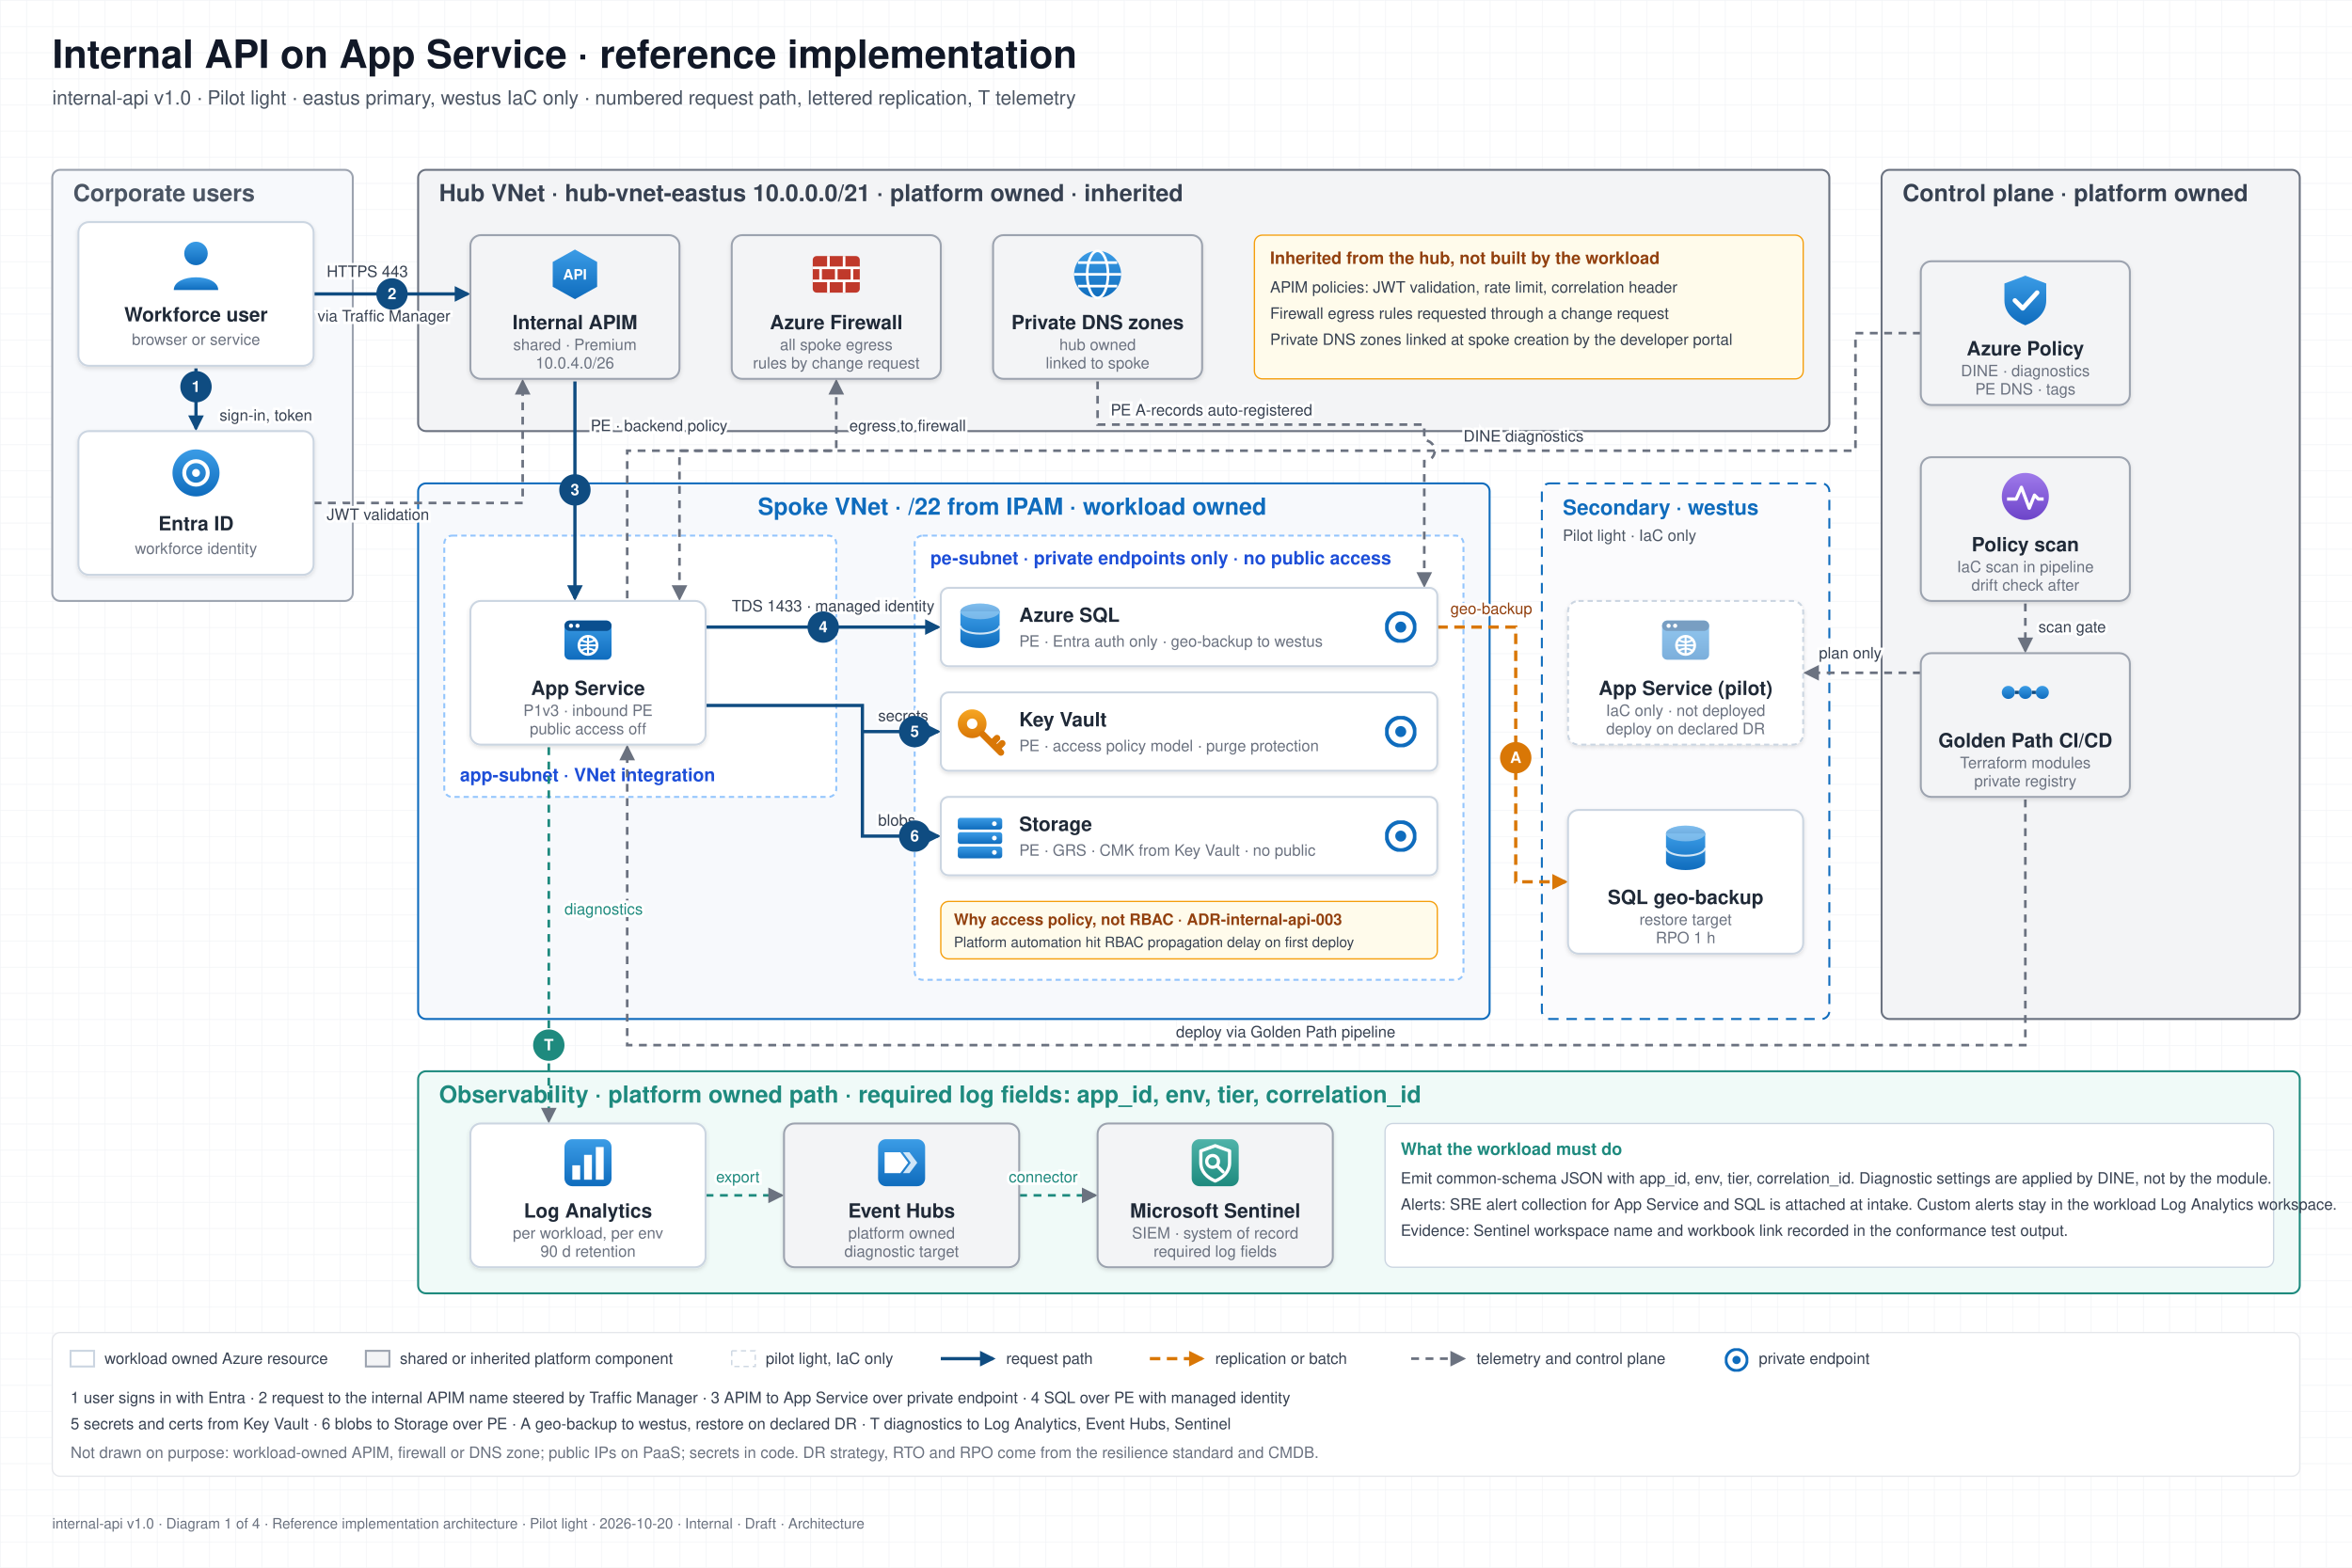
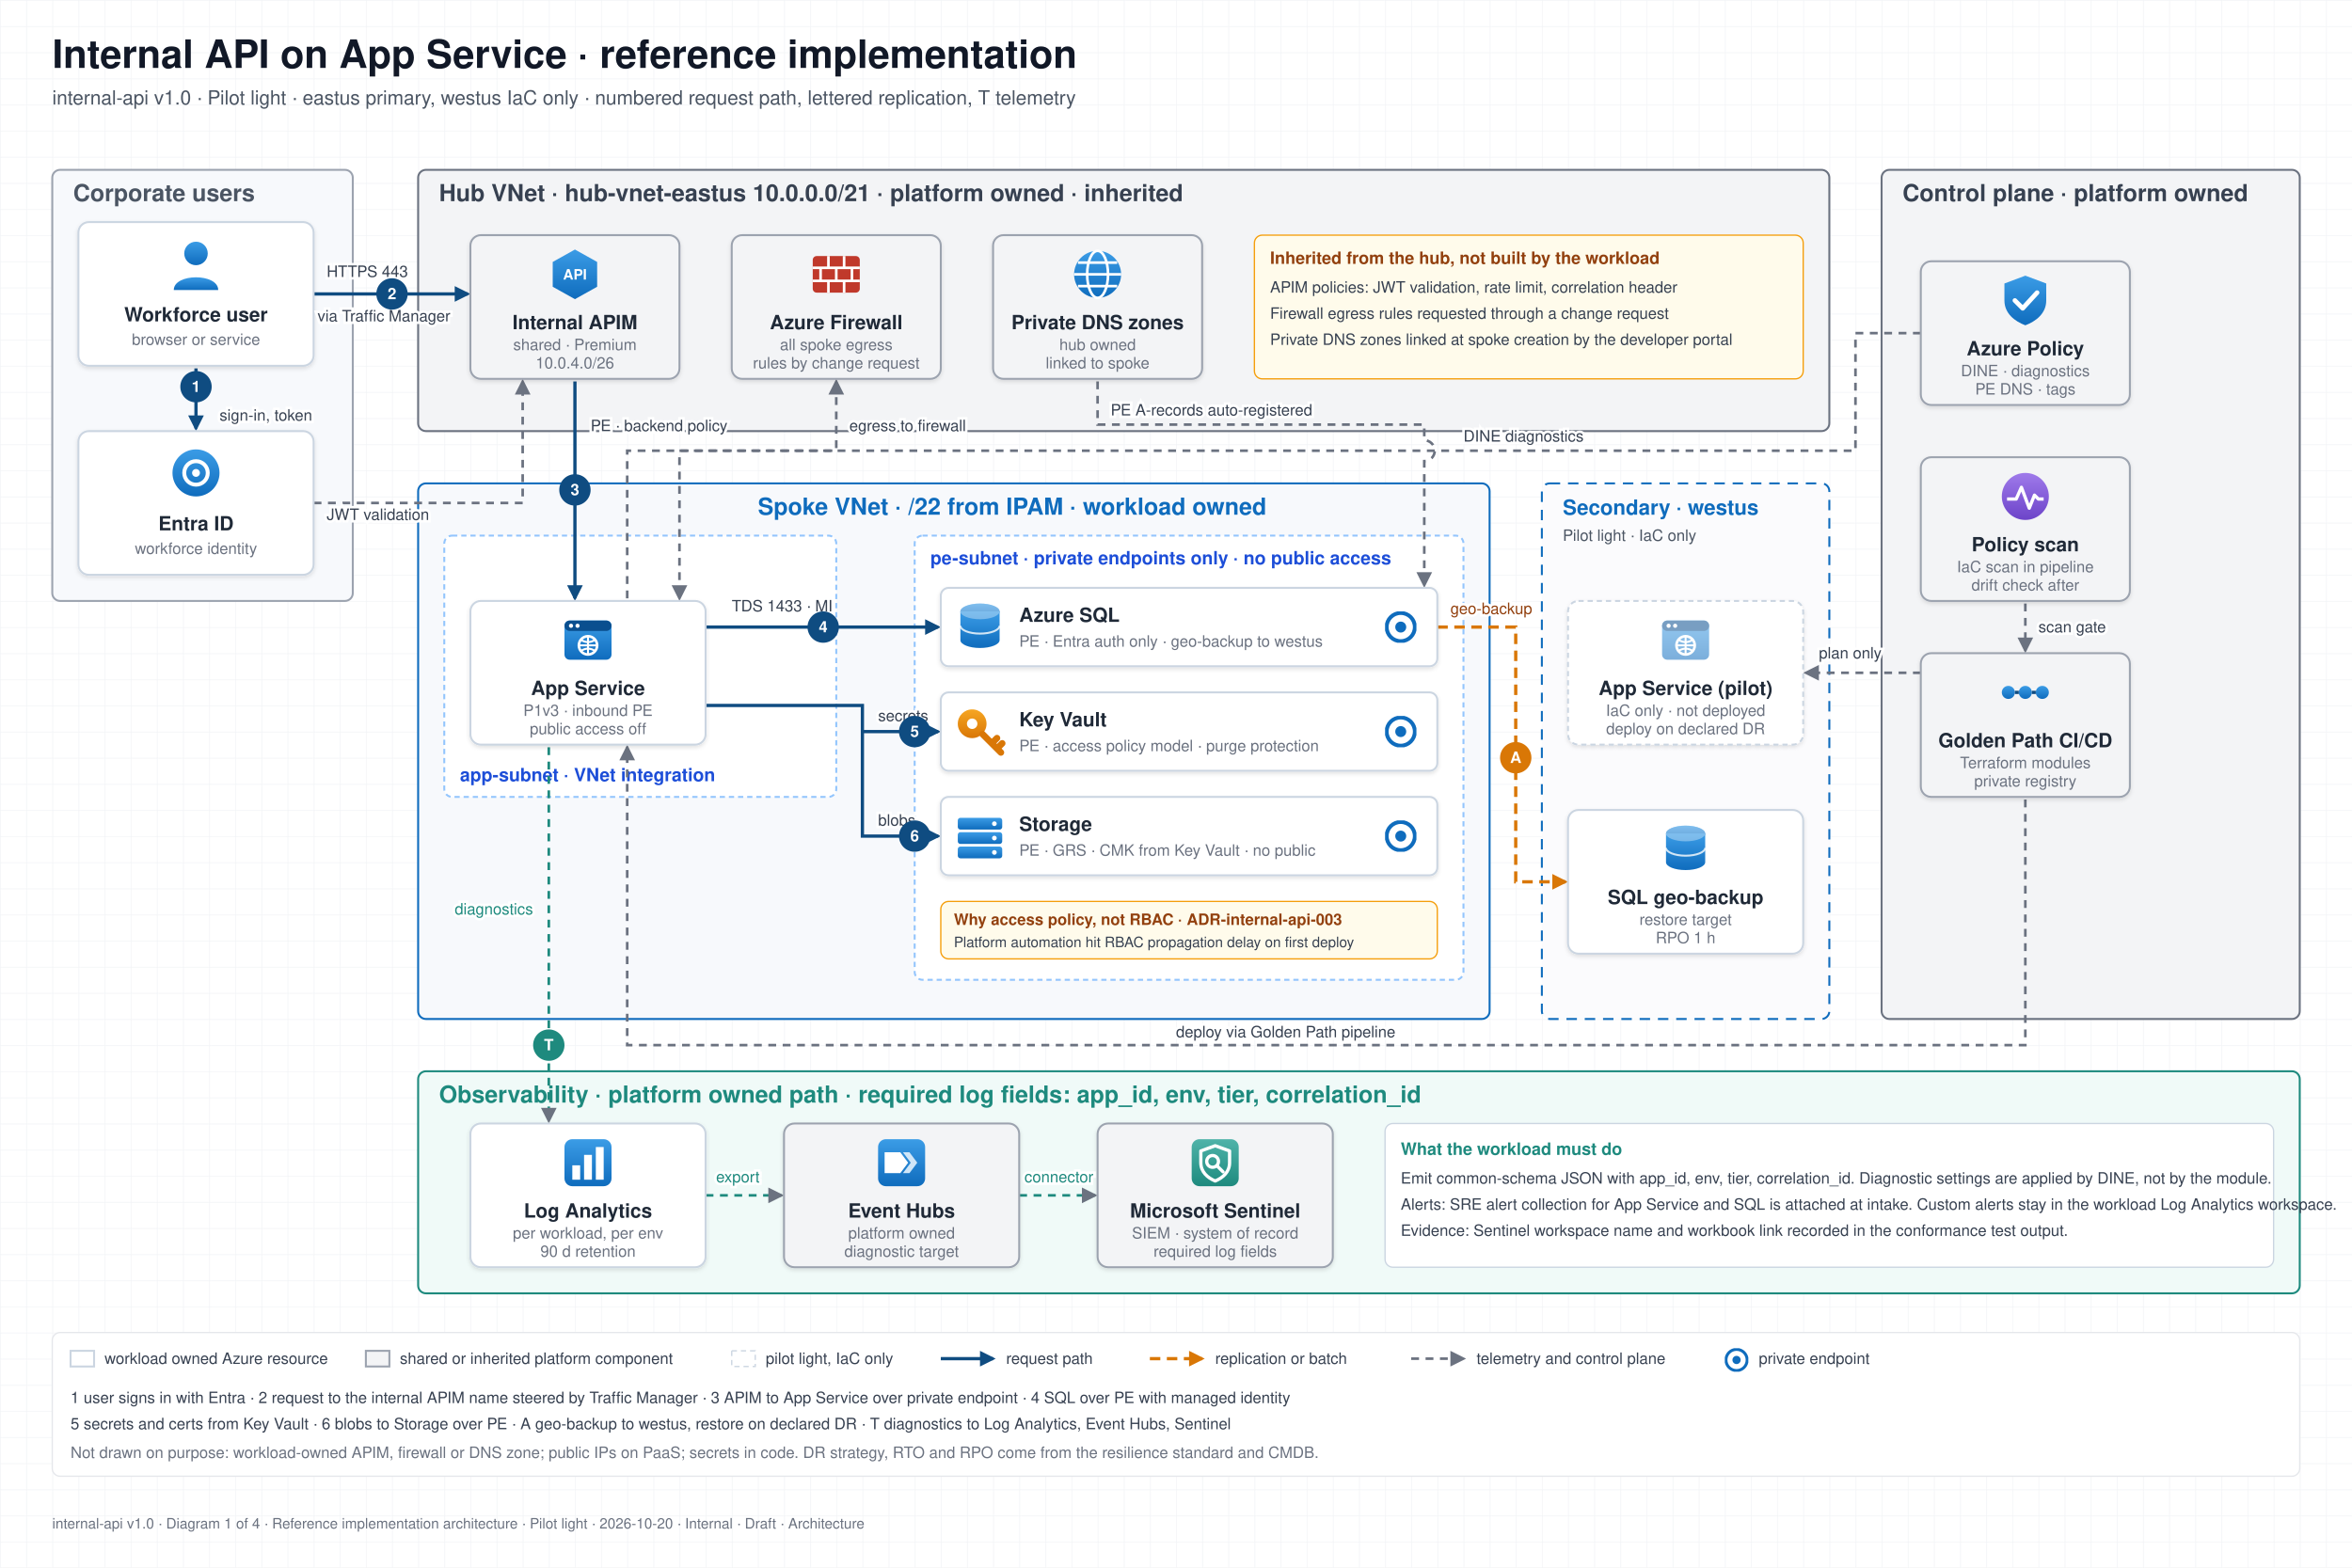
<svg xmlns="http://www.w3.org/2000/svg" width="1800" height="1200" viewBox="0 0 1800 1200" font-family="Segoe UI, Helvetica, Arial, sans-serif" data-plan="plan.json">
  <defs>
    <marker id="ab" markerWidth="12" markerHeight="12" refX="10" refY="6" orient="auto" markerUnits="userSpaceOnUse">
      <path d="M0,0 L12,6 L0,12 z" fill="#0F4C81" />
    </marker>
    <marker id="ao" markerWidth="12" markerHeight="12" refX="10" refY="6" orient="auto" markerUnits="userSpaceOnUse">
      <path d="M0,0 L12,6 L0,12 z" fill="#D97706" />
    </marker>
    <marker id="ag" markerWidth="12" markerHeight="12" refX="10" refY="6" orient="auto" markerUnits="userSpaceOnUse">
      <path d="M0,0 L12,6 L0,12 z" fill="#6B7280" />
    </marker>
    <marker id="agb" markerWidth="12" markerHeight="12" refX="2" refY="6" orient="auto" markerUnits="userSpaceOnUse">
      <path d="M12,0 L0,6 L12,12 z" fill="#6B7280" />
    </marker>
    <filter id="sh" x="-5%" y="-5%" width="110%" height="120%">
      <feDropShadow dx="0" dy="1.5" stdDeviation="1.5" flood-color="#000" flood-opacity="0.12" />
    </filter>
    <linearGradient id="az" x1="0" y1="0" x2="0" y2="1">
      <stop offset="0" stop-color="#3B9CE6" />
      <stop offset="1" stop-color="#0F6CBD" />
    </linearGradient>
    <linearGradient id="az2" x1="0" y1="0" x2="0" y2="1">
      <stop offset="0" stop-color="#4FB3A9" />
      <stop offset="1" stop-color="#1E8A7E" />
    </linearGradient>
    <linearGradient id="or" x1="0" y1="0" x2="0" y2="1">
      <stop offset="0" stop-color="#F6A623" />
      <stop offset="1" stop-color="#D97706" />
    </linearGradient>
    <linearGradient id="gy" x1="0" y1="0" x2="0" y2="1">
      <stop offset="0" stop-color="#9CA3AF" />
      <stop offset="1" stop-color="#6B7280" />
    </linearGradient>
    <linearGradient id="pu" x1="0" y1="0" x2="0" y2="1">
      <stop offset="0" stop-color="#9F7AEA" />
      <stop offset="1" stop-color="#6D44C9" />
    </linearGradient>
    <symbol id="i-user" viewBox="0 0 44 44">
      <circle cx="22" cy="14" r="9" fill="url(#az)" />
      <path d="M5 42 C5 29 39 29 39 42 Z" fill="url(#az)" />
    </symbol>
    <symbol id="i-edge" viewBox="0 0 44 44">
      <path d="M12 34 a8 8 0 0 1 -1 -16 a10 10 0 0 1 19 -4 a8 8 0 0 1 6 14 a6 6 0 0 1 -2 6 Z" fill="url(#or)" />
      <path d="M14 30 h16" stroke="#FFF" stroke-width="3" stroke-linecap="round" />
    </symbol>
    <symbol id="i-apim" viewBox="0 0 44 44">
      <path d="M22 3 L39 12.5 V31.5 L22 41 L5 31.5 V12.5 Z" fill="url(#az)" />
      <text x="22" y="26" font-size="11" font-weight="700" fill="#FFF" text-anchor="middle" font-family="Helvetica">API</text>
    </symbol>
    <symbol id="i-app" viewBox="0 0 44 44">
      <rect x="4" y="7" width="36" height="30" rx="4" fill="url(#az)" />
      <rect x="4" y="7" width="36" height="8" rx="4" fill="#0A4F8F" />
      <circle cx="9" cy="11" r="1.6" fill="#FFF" />
      <circle cx="14" cy="11" r="1.6" fill="#FFF" />
      <circle cx="22" cy="26" r="7" fill="none" stroke="#FFF" stroke-width="2" />
      <path d="M15 26 h14 M22 19 v14 M17 22 q5 3 10 0 M17 30 q5 -3 10 0" stroke="#FFF" stroke-width="1.5" fill="none" />
    </symbol>
    <symbol id="i-func" viewBox="0 0 44 44">
      <rect x="4" y="4" width="36" height="36" rx="6" fill="url(#or)" />
      <path d="M25 7 L13 25 h9 l-3 12 L32 19 h-9 Z" fill="#FFF" />
    </symbol>
    <symbol id="i-cosmos" viewBox="0 0 44 44">
      <circle cx="22" cy="22" r="13" fill="url(#az)" />
      <ellipse cx="22" cy="22" rx="20" ry="7" fill="none" stroke="#0A4F8F" stroke-width="2.5" transform="rotate(-25 22 22)" />
      <circle cx="34" cy="12" r="3" fill="#F6A623" />
    </symbol>
    <symbol id="i-search" viewBox="0 0 44 44">
      <circle cx="18" cy="18" r="12" fill="url(#az)" />
      <circle cx="18" cy="18" r="6" fill="none" stroke="#FFF" stroke-width="2.5" />
      <path d="M27 27 L39 39" stroke="#0A4F8F" stroke-width="6" stroke-linecap="round" />
    </symbol>
    <symbol id="i-openai" viewBox="0 0 44 44">
      <rect x="4" y="4" width="36" height="36" rx="8" fill="url(#az2)" />
      <path d="M22 9 L25 19 L35 22 L25 25 L22 35 L19 25 L9 22 L19 19 Z" fill="#FFF" />
      <circle cx="32" cy="12" r="2.5" fill="#FFF" />
    </symbol>
    <symbol id="i-doc" viewBox="0 0 44 44">
      <path d="M10 4 h16 l10 10 v26 h-26 Z" fill="url(#az2)" />
      <path d="M26 4 v10 h10" fill="#1E8A7E" />
      <path d="M15 20 h14 M15 26 h14 M15 32 h9" stroke="#FFF" stroke-width="2.2" stroke-linecap="round" />
    </symbol>
    <symbol id="i-speech" viewBox="0 0 44 44">
      <rect x="15" y="5" width="14" height="22" rx="7" fill="url(#az2)" />
      <path d="M10 20 a12 12 0 0 0 24 0" fill="none" stroke="#1E8A7E" stroke-width="3" />
      <path d="M22 32 v7 M15 39 h14" stroke="#1E8A7E" stroke-width="3" stroke-linecap="round" />
    </symbol>
    <symbol id="i-kv" viewBox="0 0 44 44">
      <circle cx="16" cy="16" r="11" fill="url(#or)" />
      <circle cx="16" cy="16" r="4" fill="#FFF" />
      <path d="M24 24 L38 38 M31 31 l4 -4 M35 35 l4 -4" stroke="#D97706" stroke-width="5" stroke-linecap="round" />
    </symbol>
    <symbol id="i-storage" viewBox="0 0 44 44">
      <rect x="5" y="8" width="34" height="9" rx="2" fill="url(#az)" />
      <rect x="5" y="19" width="34" height="9" rx="2" fill="url(#az)" />
      <rect x="5" y="30" width="34" height="9" rx="2" fill="url(#az)" />
      <circle cx="33" cy="12.5" r="1.8" fill="#FFF" />
      <circle cx="33" cy="23.5" r="1.8" fill="#FFF" />
      <circle cx="33" cy="34.5" r="1.8" fill="#FFF" />
    </symbol>
    <symbol id="i-ai" viewBox="0 0 44 44">
      <circle cx="22" cy="22" r="18" fill="url(#pu)" />
      <path d="M8 24 h7 l4 -9 l6 16 l4 -10 l3 3 h4" fill="none" stroke="#FFF" stroke-width="2.5" stroke-linejoin="round" />
    </symbol>
    <symbol id="i-law" viewBox="0 0 44 44">
      <rect x="4" y="4" width="36" height="36" rx="6" fill="url(#az)" />
      <rect x="10" y="24" width="6" height="11" fill="#FFF" />
      <rect x="19" y="16" width="6" height="19" fill="#FFF" />
      <rect x="28" y="10" width="6" height="25" fill="#FFF" />
    </symbol>
    <symbol id="i-eh" viewBox="0 0 44 44">
      <rect x="4" y="4" width="36" height="36" rx="6" fill="url(#az)" />
      <path d="M9 14 h12 l6 8 l-6 8 h-12 Z" fill="#FFF" />
      <path d="M23 14 h5 l6 8 l-6 8 h-5 l6 -8 Z" fill="#CFE6F8" />
    </symbol>
    <symbol id="i-siem" viewBox="0 0 44 44">
      <rect x="4" y="4" width="36" height="36" rx="6" fill="url(#az2)" />
      <path d="M22 9 L33 13 V22 C33 29 28 33.5 22 36 C16 33.5 11 29 11 22 V13 Z" fill="none" stroke="#FFF" stroke-width="2.5" stroke-linejoin="round" />
      <circle cx="20" cy="21" r="4.5" fill="none" stroke="#FFF" stroke-width="2.5" />
      <path d="M23.5 24.5 L28 29" stroke="#FFF" stroke-width="2.5" stroke-linecap="round" />
    </symbol>
    <symbol id="i-policy" viewBox="0 0 44 44">
      <path d="M22 3 L38 9 V22 C38 32 30 38 22 41 C14 38 6 32 6 22 V9 Z" fill="url(#az)" />
      <path d="M14 22 l6 6 l11 -12" fill="none" stroke="#FFF" stroke-width="3.5" stroke-linecap="round" stroke-linejoin="round" />
    </symbol>
    <symbol id="i-cmdb" viewBox="0 0 44 44">
      <ellipse cx="22" cy="10" rx="15" ry="6" fill="#0A4F8F" />
      <path d="M7 10 v24 a15 6 0 0 0 30 0 V10" fill="url(#az)" />
      <ellipse cx="22" cy="10" rx="15" ry="6" fill="#3B9CE6" />
    </symbol>
    <symbol id="i-idp" viewBox="0 0 44 44">
      <circle cx="22" cy="22" r="18" fill="url(#az)" />
      <circle cx="22" cy="22" r="9" fill="none" stroke="#FFF" stroke-width="3" />
      <circle cx="22" cy="22" r="3" fill="#FFF" />
    </symbol>
    <symbol id="i-nva" viewBox="0 0 44 44">
      <rect x="4" y="8" width="36" height="28" rx="3" fill="#B91C1C" />
      <path d="M4 17 h36 M4 26 h36 M16 8 v9 M28 17 v9 M16 26 v10" stroke="#FFF" stroke-width="2" />
    </symbol>
    <symbol id="i-dns" viewBox="0 0 44 44">
      <circle cx="22" cy="22" r="18" fill="url(#az)" />
      <ellipse cx="22" cy="22" rx="8" ry="18" fill="none" stroke="#FFF" stroke-width="2" />
      <path d="M4 22 h36 M7 13 h30 M7 31 h30" stroke="#FFF" stroke-width="2" />
    </symbol>
    <symbol id="i-pe" viewBox="0 0 20 20">
      <circle cx="10" cy="10" r="9" fill="#FFF" stroke="#0F6CBD" stroke-width="2.5" />
      <circle cx="10" cy="10" r="3.5" fill="#0F6CBD" />
    </symbol>
    <pattern id="grid" width="20" height="20" patternUnits="userSpaceOnUse">
      <path d="M20 0 H0 V20" fill="none" stroke="#E9ECF0" stroke-width="1" />
    </pattern>
    <symbol id="i-dns-lb" viewBox="0 0 44 44">
      <circle cx="22" cy="22" r="18" fill="url(#or)" />
      <circle cx="22" cy="11" r="3.5" fill="#FFF" />
      <path d="M22 14.5 V21 M11 21 H33 M11 21 V28 M22 21 V28 M33 21 V28" fill="none" stroke="#FFF" stroke-width="2.5" stroke-linecap="round" />
      <circle cx="11" cy="31" r="3" fill="#FFF" />
      <circle cx="22" cy="31" r="3" fill="#FFF" />
      <circle cx="33" cy="31" r="3" fill="#FFF" />
    </symbol>
    <symbol id="i-switch" viewBox="0 0 44 44">
      <rect x="4" y="12" width="36" height="20" rx="3" fill="#1BA0D7" />
      <path d="M11 22h8M11 19l3 3-3 3M33 22h-8M33 19l-3 3 3 3" stroke="#fff" stroke-width="2" fill="none" stroke-linecap="round" />
    </symbol>
    <symbol id="i-router" viewBox="0 0 44 44">
      <circle cx="22" cy="22" r="18" fill="#1BA0D7" />
      <path d="M12 18h20M28 14l4 4-4 4M32 26H12M16 22l-4 4 4 4" stroke="#fff" stroke-width="2.2" fill="none" stroke-linecap="round" />
    </symbol>
    <symbol id="i-firewall" viewBox="0 0 44 44">
      <rect x="4" y="8" width="36" height="28" rx="3" fill="#C0392B" />
      <path d="M4 17h36M4 27h36M16 8v9M28 8v9M10 17v10M22 17v10M34 17v10M16 27v9M28 27v9" stroke="#fff" stroke-width="2" />
    </symbol>
    <symbol id="i-lb" viewBox="0 0 44 44">
      <rect x="14" y="4" width="16" height="12" rx="2" fill="url(#az)" />
      <rect x="3" y="28" width="12" height="12" rx="2" fill="url(#az)" />
      <rect x="16" y="28" width="12" height="12" rx="2" fill="url(#az)" />
      <rect x="29" y="28" width="12" height="12" rx="2" fill="url(#az)" />
      <path d="M22 16v6M22 22H9v6M22 22v6M22 22h13v6" stroke="#0F4C81" stroke-width="2" fill="none" />
    </symbol>
    <symbol id="i-aks" viewBox="0 0 44 44">
      <path d="M22 3l17 10v18L22 41 5 31V13z" fill="url(#az)" />
      <path d="M22 12l9 5v10l-9 5-9-5V17z" fill="#fff" opacity="0.9" />
      <circle cx="22" cy="22" r="3" fill="#0F6CBD" />
    </symbol>
    <symbol id="i-vm" viewBox="0 0 44 44">
      <rect x="4" y="7" width="36" height="24" rx="3" fill="url(#az)" />
      <rect x="8" y="11" width="28" height="16" fill="#fff" opacity="0.9" />
      <rect x="15" y="33" width="14" height="4" fill="#0F6CBD" />
      <rect x="10" y="37" width="24" height="3" fill="#0F6CBD" />
    </symbol>
    <symbol id="i-sql" viewBox="0 0 44 44">
      <ellipse cx="22" cy="10" rx="15" ry="6" fill="url(#az)" />
      <path d="M7 10v22c0 3.3 6.7 6 15 6s15-2.7 15-6V10" fill="url(#az)" />
      <ellipse cx="22" cy="10" rx="15" ry="6" fill="#fff" opacity="0.35" />
      <path d="M7 21c0 3.3 6.7 6 15 6s15-2.7 15-6" stroke="#fff" stroke-width="1.5" fill="none" opacity="0.8" />
    </symbol>
    <symbol id="i-sb" viewBox="0 0 44 44">
      <rect x="4" y="16" width="36" height="12" rx="3" fill="url(#az)" />
      <rect x="8" y="19" width="6" height="6" fill="#fff" />
      <rect x="16" y="19" width="6" height="6" fill="#fff" />
      <rect x="24" y="19" width="6" height="6" fill="#fff" />
      <path d="M33 22h4M35 20l2 2-2 2" stroke="#fff" stroke-width="2" fill="none" />
    </symbol>
    <symbol id="i-redis" viewBox="0 0 44 44">
      <path d="M22 6l16 8-16 8L6 14z" fill="#D82C20" />
      <path d="M6 22l16 8 16-8v6L22 36 6 28z" fill="#A41E11" />
    </symbol>
    <symbol id="i-datacenter" viewBox="0 0 44 44">
      <rect x="6" y="4" width="32" height="36" rx="2" fill="url(#gy)" />
      <rect x="10" y="8" width="24" height="7" fill="#fff" opacity="0.85" />
      <rect x="10" y="18" width="24" height="7" fill="#fff" opacity="0.85" />
      <rect x="10" y="28" width="24" height="7" fill="#fff" opacity="0.85" />
      <circle cx="31" cy="11.5" r="1.5" fill="#16A34A" />
      <circle cx="31" cy="21.5" r="1.5" fill="#16A34A" />
      <circle cx="31" cy="31.5" r="1.5" fill="#16A34A" />
    </symbol>
    <symbol id="i-cloud" viewBox="0 0 44 44">
      <path d="M12 34a8 8 0 0 1-1-15.9A11 11 0 0 1 32 15a7.5 7.5 0 0 1 2 14.8V34z" fill="url(#az)" />
    </symbol>
    <symbol id="i-repo" viewBox="0 0 44 44">
      <rect x="6" y="5" width="32" height="34" rx="4" fill="#24292F" />
      <path d="M14 13h16M14 20h16M14 27h10" stroke="#fff" stroke-width="2.5" stroke-linecap="round" />
    </symbol>
    <symbol id="i-pipeline" viewBox="0 0 44 44">
      <circle cx="9" cy="22" r="5" fill="url(#az)" />
      <circle cx="22" cy="22" r="5" fill="url(#az)" />
      <circle cx="35" cy="22" r="5" fill="url(#az)" />
      <path d="M14 22h3M27 22h3" stroke="#0F4C81" stroke-width="2.5" />
    </symbol>
    <symbol id="i-pim" viewBox="0 0 44 44">
      <circle cx="22" cy="13" r="8" fill="url(#or)" />
      <path d="M6 40c0-11 32-11 32 0z" fill="url(#or)" />
      <circle cx="33" cy="32" r="8" fill="#fff" />
      <path d="M33 27v5l3 2" stroke="#D97706" stroke-width="2" fill="none" stroke-linecap="round" />
    </symbol>
    <symbol id="i-monitor" viewBox="0 0 44 44">
      <rect x="4" y="7" width="36" height="24" rx="3" fill="url(#az2)" />
      <polyline points="9,24 15,17 20,21 27,12 35,19" stroke="#fff" stroke-width="2.5" fill="none" stroke-linejoin="round" />
      <rect x="17" y="33" width="10" height="4" fill="#1E8A7E" />
    </symbol>
    <symbol id="i-ticket" viewBox="0 0 44 44">
      <rect x="5" y="10" width="34" height="24" rx="3" fill="url(#gy)" />
      <circle cx="5" cy="22" r="4" fill="#fff" />
      <circle cx="39" cy="22" r="4" fill="#fff" />
      <path d="M14 18h16M14 26h10" stroke="#fff" stroke-width="2.5" stroke-linecap="round" />
    </symbol>
    <symbol id="i-gate" viewBox="0 0 44 44">
      <path d="M22 4l16 18-16 18L6 22z" fill="url(#or)" />
      <path d="M15 22h14M24 17l5 5-5 5" stroke="#fff" stroke-width="2.5" fill="none" stroke-linecap="round" />
    </symbol>
  </defs>
  <rect width="100%" height="100%" fill="#FFFFFF" />
  <rect width="100%" height="100%" fill="url(#grid)" opacity="0.6" />
  <text x="40" y="52" font-size="30" font-weight="700" fill="#111827">Internal API on App Service · reference implementation</text>
  <text x="40" y="80" font-size="15" fill="#4B5563">internal-api v1.0 · Pilot light · eastus primary, westus IaC only · numbered request path, lettered replication, T telemetry</text>
  <g id="z-internet" data-zone="internet">
    <rect x="40" y="130" width="230" height="330" rx="6" fill="#F7F9FC" stroke="#9CA3AF" stroke-width="1.5" />
    <text x="56" y="154" font-size="18" font-weight="600" fill="#4B5563">Corporate users</text>
  </g>
  <g id="z-hub" data-zone="hub">
    <rect x="320" y="130" width="1080" height="200" rx="6" fill="#F3F4F6" stroke="#6B7280" stroke-width="1.5" />
    <text x="336" y="154" font-size="18" font-weight="600" fill="#374151">Hub VNet · hub-vnet-eastus 10.0.0.0/21 · platform owned · inherited</text>
  </g>
  <g id="z-spoke" data-zone="spoke">
    <rect x="320" y="370" width="820" height="410" rx="6" fill="#F7F9FC" stroke="#0F6CBD" stroke-width="1.5" />
    <text x="580" y="394" font-size="18" font-weight="600" fill="#0F6CBD">Spoke VNet · /22 from IPAM · workload owned</text>
  </g>
  <g id="z-app-subnet" data-zone="app-subnet">
    <rect x="340" y="410" width="300" height="200" rx="6" fill="#FFFFFF" stroke="#93C5FD" stroke-width="1.5" stroke-dasharray="4 3" />
    <text x="352" y="598" font-size="14" font-weight="600" fill="#1D4ED8">app-subnet · VNet integration</text>
  </g>
  <g id="z-pe-subnet" data-zone="pe-subnet">
    <rect x="700" y="410" width="420" height="340" rx="6" fill="#FFFFFF" stroke="#93C5FD" stroke-width="1.5" stroke-dasharray="4 3" />
    <text x="712" y="432" font-size="14" font-weight="600" fill="#1D4ED8">pe-subnet · private endpoints only · no public access</text>
  </g>
  <g id="z-secondary" data-zone="secondary">
    <rect x="1180" y="370" width="220" height="410" rx="6" fill="#FBFBFD" stroke="#0F6CBD" stroke-width="1.5" stroke-dasharray="8 6" />
    <text x="1196" y="394" font-size="16" font-weight="600" fill="#0F6CBD">Secondary · westus</text>
    <text x="1196" y="414" font-size="12" fill="#4B5563">Pilot light · IaC only</text>
  </g>
  <g id="z-control" data-zone="control">
    <rect x="1440" y="130" width="320" height="650" rx="6" fill="#F3F4F6" stroke="#6B7280" stroke-width="1.5" />
    <text x="1456" y="154" font-size="18" font-weight="600" fill="#374151">Control plane · platform owned</text>
  </g>
  <g id="z-observability" data-zone="observability">
    <rect x="320" y="820" width="1440" height="170" rx="6" fill="#F0FAF8" stroke="#1E8A7E" stroke-width="1.5" />
    <text x="336" y="844" font-size="18" font-weight="600" fill="#1E8A7E">Observability · platform owned path · required log fields: app_id, env, tier, correlation_id</text>
  </g>
  <path id="e-user-entra" data-edge="e-user-entra" d="M150 282 V328" fill="none" stroke="#0F4C81" stroke-width="2.5" marker-end="url(#ab)" />
  <path id="e-user-apim" data-edge="e-user-apim" d="M240 225 H358" fill="none" stroke="#0F4C81" stroke-width="2.5" marker-end="url(#ab)" />
  <path id="e-entra-apim" data-edge="e-entra-apim" d="M240 385 H400 V292" fill="none" stroke="#6B7280" stroke-width="2" stroke-dasharray="6 5" marker-end="url(#ag)" />
  <path id="e-apim-app" data-edge="e-apim-app" d="M440 292 V458" fill="none" stroke="#0F4C81" stroke-width="2.5" marker-end="url(#ab)" />
  <path id="e-app-azfw" data-edge="e-app-azfw" d="M480 458 V345 H640 V292" fill="none" stroke="#6B7280" stroke-width="2" stroke-dasharray="6 5" marker-end="url(#ag)" />
  <path id="e-app-sql" data-edge="e-app-sql" d="M540 480 H718" fill="none" stroke="#0F4C81" stroke-width="2.5" marker-end="url(#ab)" />
  <path id="e-app-storage" data-edge="e-app-storage" d="M540 540 H660 V640 H718" fill="none" stroke="#0F4C81" stroke-width="2.5" marker-end="url(#ab)" />
  <path id="e-app-kv" data-edge="e-app-kv" d="M660 560 H718" fill="none" stroke="#0F4C81" stroke-width="2.5" marker-end="url(#ab)" />
  <path id="e-dns-sql" data-edge="e-dns-sql" d="M840 292 V325 H1090 V337 A8 8 0 0 1 1090 353 V448" fill="none" stroke="#6B7280" stroke-width="2" stroke-dasharray="6 5" marker-end="url(#ag)" />
  <path id="e-sql-geo" data-edge="e-sql-geo" d="M1100 480 H1160 V675 H1198" fill="none" stroke="#D97706" stroke-width="2.5" stroke-dasharray="8 5" marker-end="url(#ao)" />
  <path id="e-policy-app" data-edge="e-policy-app" d="M1470 255 H1420 V345 H520 V458" fill="none" stroke="#6B7280" stroke-width="2" stroke-dasharray="6 5" marker-end="url(#ag)" />
  <path id="e-scan-pipeline" data-edge="e-scan-pipeline" d="M1550 462 V498" fill="none" stroke="#6B7280" stroke-width="2" stroke-dasharray="6 5" marker-end="url(#ag)" />
  <path id="e-pipeline-dr" data-edge="e-pipeline-dr" d="M1470 515 H1382" fill="none" stroke="#6B7280" stroke-width="2" stroke-dasharray="6 5" marker-end="url(#ag)" />
  <path id="e-pipeline-app" data-edge="e-pipeline-app" d="M1550 612 V800 H480 V572" fill="none" stroke="#6B7280" stroke-width="2" stroke-dasharray="6 5" marker-end="url(#ag)" />
  <path id="e-app-law" data-edge="e-app-law" d="M420 572 V858" fill="none" stroke="#1E8A7E" stroke-width="2" stroke-dasharray="6 5" marker-end="url(#ag)" />
  <path id="e-law-eh" data-edge="e-law-eh" d="M540 915 H598" fill="none" stroke="#1E8A7E" stroke-width="2" stroke-dasharray="6 5" marker-end="url(#ag)" />
  <path id="e-eh-sentinel" data-edge="e-eh-sentinel" d="M780 915 H838" fill="none" stroke="#1E8A7E" stroke-width="2" stroke-dasharray="6 5" marker-end="url(#ag)" />
  <g id="n-user" data-node="user" transform="translate(60,170)">
    <rect width="180" height="110" rx="8" fill="#FFFFFF" stroke="#CBD5E1" stroke-width="1.5" filter="url(#sh)" />
    <use href="#i-user" x="68" y="10" width="44" height="44" />
    <text x="90" y="76" text-anchor="middle" font-size="15" font-weight="600" fill="#1F2937">Workforce user</text>
    <text x="90" y="94" text-anchor="middle" font-size="12" fill="#6B7280">browser or service</text>
  </g>
  <g id="n-entra" data-node="entra" transform="translate(60,330)">
    <rect width="180" height="110" rx="8" fill="#FFFFFF" stroke="#CBD5E1" stroke-width="1.5" filter="url(#sh)" />
    <use href="#i-idp" x="68" y="10" width="44" height="44" />
    <text x="90" y="76" text-anchor="middle" font-size="15" font-weight="600" fill="#1F2937">Entra ID</text>
    <text x="90" y="94" text-anchor="middle" font-size="12" fill="#6B7280">workforce identity</text>
  </g>
  <g id="n-apim-int" data-node="apim-int" transform="translate(360,180)">
    <rect width="160" height="110" rx="8" fill="#F3F4F6" stroke="#9CA3AF" stroke-width="1.5" filter="url(#sh)" />
    <use href="#i-apim" x="58" y="8" width="44" height="44" />
    <text x="80" y="72" text-anchor="middle" font-size="15" font-weight="600" fill="#1F2937">Internal APIM</text>
    <text x="80" y="88" text-anchor="middle" font-size="12" fill="#6B7280">shared · Premium</text>
    <text x="80" y="102" text-anchor="middle" font-size="12" fill="#6B7280">10.0.4.0/26</text>
  </g>
  <g id="n-azfw" data-node="azfw" transform="translate(560,180)">
    <rect width="160" height="110" rx="8" fill="#F3F4F6" stroke="#9CA3AF" stroke-width="1.5" filter="url(#sh)" />
    <use href="#i-firewall" x="58" y="8" width="44" height="44" />
    <text x="80" y="72" text-anchor="middle" font-size="15" font-weight="600" fill="#1F2937">Azure Firewall</text>
    <text x="80" y="88" text-anchor="middle" font-size="12" fill="#6B7280">all spoke egress</text>
    <text x="80" y="102" text-anchor="middle" font-size="12" fill="#6B7280">rules by change request</text>
  </g>
  <g id="n-dns" data-node="dns" transform="translate(760,180)">
    <rect width="160" height="110" rx="8" fill="#F3F4F6" stroke="#9CA3AF" stroke-width="1.5" filter="url(#sh)" />
    <use href="#i-dns" x="58" y="8" width="44" height="44" />
    <text x="80" y="72" text-anchor="middle" font-size="15" font-weight="600" fill="#1F2937">Private DNS zones</text>
    <text x="80" y="88" text-anchor="middle" font-size="12" fill="#6B7280">hub owned</text>
    <text x="80" y="102" text-anchor="middle" font-size="12" fill="#6B7280">linked to spoke</text>
  </g>
  <g id="note-hub" transform="translate(960,180)">
    <rect width="420" height="110" rx="6" fill="#FFFBEB" stroke="#F59E0B" stroke-width="1" />
    <text x="12" y="22" font-size="13" font-weight="600" fill="#92400E">Inherited from the hub, not built by the workload</text>
    <text x="12" y="44" font-size="12" fill="#374151">APIM policies: JWT validation, rate limit, correlation header</text>
    <text x="12" y="64" font-size="12" fill="#374151">Firewall egress rules requested through a change request</text>
    <text x="12" y="84" font-size="12" fill="#374151">Private DNS zones linked at spoke creation by the developer portal</text>
  </g>
  <g id="n-appsvc" data-node="appsvc" transform="translate(360,460)">
    <rect width="180" height="110" rx="8" fill="#FFFFFF" stroke="#CBD5E1" stroke-width="1.5" filter="url(#sh)" />
    <use href="#i-app" x="68" y="8" width="44" height="44" />
    <text x="90" y="72" text-anchor="middle" font-size="15" font-weight="600" fill="#1F2937">App Service</text>
    <text x="90" y="88" text-anchor="middle" font-size="12" fill="#6B7280">P1v3 · inbound PE</text>
    <text x="90" y="102" text-anchor="middle" font-size="12" fill="#6B7280">public access off</text>
  </g>
  <g id="n-sql" data-node="sql" transform="translate(720,450)">
    <rect width="380" height="60" rx="6" fill="#FFFFFF" stroke="#CBD5E1" stroke-width="1.5" filter="url(#sh)" />
    <use href="#i-sql" x="8" y="8" width="44" height="44" />
    <use href="#i-pe" x="340" y="18" width="24" height="24" />
    <text x="60" y="26" font-size="15" font-weight="600" fill="#1F2937">Azure SQL</text>
    <text x="60" y="45" font-size="12" fill="#6B7280">PE · Entra auth only · geo-backup to westus</text>
  </g>
  <g id="n-kv" data-node="kv" transform="translate(720,530)">
    <rect width="380" height="60" rx="6" fill="#FFFFFF" stroke="#CBD5E1" stroke-width="1.5" filter="url(#sh)" />
    <use href="#i-kv" x="8" y="8" width="44" height="44" />
    <use href="#i-pe" x="340" y="18" width="24" height="24" />
    <text x="60" y="26" font-size="15" font-weight="600" fill="#1F2937">Key Vault</text>
    <text x="60" y="45" font-size="12" fill="#6B7280">PE · access policy model · purge protection</text>
  </g>
  <g id="n-storage" data-node="storage" transform="translate(720,610)">
    <rect width="380" height="60" rx="6" fill="#FFFFFF" stroke="#CBD5E1" stroke-width="1.5" filter="url(#sh)" />
    <use href="#i-storage" x="8" y="8" width="44" height="44" />
    <use href="#i-pe" x="340" y="18" width="24" height="24" />
    <text x="60" y="26" font-size="15" font-weight="600" fill="#1F2937">Storage</text>
    <text x="60" y="45" font-size="12" fill="#6B7280">PE · GRS · CMK from Key Vault · no public</text>
  </g>
  <g id="note-kv" transform="translate(720,690)">
    <rect width="380" height="44" rx="6" fill="#FFFBEB" stroke="#F59E0B" stroke-width="1" />
    <text x="10" y="18" font-size="12" font-weight="600" fill="#92400E">Why access policy, not RBAC · ADR-internal-api-003</text>
    <text x="10" y="35" font-size="11" fill="#374151">Platform automation hit RBAC propagation delay on first deploy</text>
  </g>
  <g id="n-appsvc-dr" data-node="appsvc-dr" transform="translate(1200,460)">
    <rect width="180" height="110" rx="8" fill="#FFFFFF" stroke="#CBD5E1" stroke-width="1.5" stroke-dasharray="4 3" filter="url(#sh)" />
    <use href="#i-app" x="68" y="8" width="44" height="44" opacity="0.55" />
    <text x="90" y="72" text-anchor="middle" font-size="15" font-weight="600" fill="#1F2937">App Service (pilot)</text>
    <text x="90" y="88" text-anchor="middle" font-size="12" fill="#6B7280">IaC only · not deployed</text>
    <text x="90" y="102" text-anchor="middle" font-size="12" fill="#6B7280">deploy on declared DR</text>
  </g>
  <g id="n-sql-geo" data-node="sql-geo" transform="translate(1200,620)">
    <rect width="180" height="110" rx="8" fill="#FFFFFF" stroke="#CBD5E1" stroke-width="1.5" filter="url(#sh)" />
    <use href="#i-sql" x="68" y="8" width="44" height="44" />
    <text x="90" y="72" text-anchor="middle" font-size="15" font-weight="600" fill="#1F2937">SQL geo-backup</text>
    <text x="90" y="88" text-anchor="middle" font-size="12" fill="#6B7280">restore target</text>
    <text x="90" y="102" text-anchor="middle" font-size="12" fill="#6B7280">RPO 1 h</text>
  </g>
  <g id="n-policy" data-node="policy" transform="translate(1470,200)">
    <rect width="160" height="110" rx="8" fill="#F3F4F6" stroke="#9CA3AF" stroke-width="1.5" filter="url(#sh)" />
    <use href="#i-policy" x="58" y="8" width="44" height="44" />
    <text x="80" y="72" text-anchor="middle" font-size="15" font-weight="600" fill="#1F2937">Azure Policy</text>
    <text x="80" y="88" text-anchor="middle" font-size="12" fill="#6B7280">DINE · diagnostics</text>
    <text x="80" y="102" text-anchor="middle" font-size="12" fill="#6B7280">PE DNS · tags</text>
  </g>
  <g id="n-scan" data-node="scan" transform="translate(1470,350)">
    <rect width="160" height="110" rx="8" fill="#F3F4F6" stroke="#9CA3AF" stroke-width="1.5" filter="url(#sh)" />
    <use href="#i-ai" x="58" y="8" width="44" height="44" />
    <text x="80" y="72" text-anchor="middle" font-size="15" font-weight="600" fill="#1F2937">Policy scan</text>
    <text x="80" y="88" text-anchor="middle" font-size="12" fill="#6B7280">IaC scan in pipeline</text>
    <text x="80" y="102" text-anchor="middle" font-size="12" fill="#6B7280">drift check after</text>
  </g>
  <g id="n-pipeline" data-node="pipeline" transform="translate(1470,500)">
    <rect width="160" height="110" rx="8" fill="#F3F4F6" stroke="#9CA3AF" stroke-width="1.5" filter="url(#sh)" />
    <use href="#i-pipeline" x="58" y="8" width="44" height="44" />
    <text x="80" y="72" text-anchor="middle" font-size="15" font-weight="600" fill="#1F2937">Golden Path CI/CD</text>
    <text x="80" y="88" text-anchor="middle" font-size="12" fill="#6B7280">Terraform modules</text>
    <text x="80" y="102" text-anchor="middle" font-size="12" fill="#6B7280">private registry</text>
  </g>
  <g id="n-law" data-node="law" transform="translate(360,860)">
    <rect width="180" height="110" rx="8" fill="#FFFFFF" stroke="#CBD5E1" stroke-width="1.5" filter="url(#sh)" />
    <use href="#i-law" x="68" y="8" width="44" height="44" />
    <text x="90" y="72" text-anchor="middle" font-size="15" font-weight="600" fill="#1F2937">Log Analytics</text>
    <text x="90" y="88" text-anchor="middle" font-size="12" fill="#6B7280">per workload, per env</text>
    <text x="90" y="102" text-anchor="middle" font-size="12" fill="#6B7280">90 d retention</text>
  </g>
  <g id="n-eh" data-node="eh" transform="translate(600,860)">
    <rect width="180" height="110" rx="8" fill="#F3F4F6" stroke="#9CA3AF" stroke-width="1.5" filter="url(#sh)" />
    <use href="#i-eh" x="68" y="8" width="44" height="44" />
    <text x="90" y="72" text-anchor="middle" font-size="15" font-weight="600" fill="#1F2937">Event Hubs</text>
    <text x="90" y="88" text-anchor="middle" font-size="12" fill="#6B7280">platform owned</text>
    <text x="90" y="102" text-anchor="middle" font-size="12" fill="#6B7280">diagnostic target</text>
  </g>
  <g id="n-sentinel" data-node="sentinel" transform="translate(840,860)">
    <rect width="180" height="110" rx="8" fill="#F3F4F6" stroke="#9CA3AF" stroke-width="1.5" filter="url(#sh)" />
    <use href="#i-siem" x="68" y="8" width="44" height="44" />
    <text x="90" y="72" text-anchor="middle" font-size="15" font-weight="600" fill="#1F2937">Microsoft Sentinel</text>
    <text x="90" y="88" text-anchor="middle" font-size="12" fill="#6B7280">SIEM · system of record</text>
    <text x="90" y="102" text-anchor="middle" font-size="12" fill="#6B7280">required log fields</text>
  </g>
  <g id="note-obs" transform="translate(1060,860)">
    <rect width="680" height="110" rx="6" fill="#FFFFFF" stroke="#CBD5E1" stroke-width="1" />
    <text x="12" y="24" font-size="13" font-weight="600" fill="#1E8A7E">What the workload must do</text>
    <text x="12" y="46" font-size="12" fill="#374151">Emit common-schema JSON with app_id, env, tier, correlation_id. Diagnostic settings are applied by DINE, not by the module.</text>
    <text x="12" y="66" font-size="12" fill="#374151">Alerts: SRE alert collection for App Service and SQL is attached at intake. Custom alerts stay in the workload Log Analytics workspace.</text>
    <text x="12" y="86" font-size="12" fill="#374151">Evidence: Sentinel workspace name and workbook link recorded in the conformance test output.</text>
  </g>
  <text x="168" y="322" font-size="12" fill="#374151" paint-order="stroke" stroke="#FFFFFF" stroke-width="4">sign-in, token</text>
  <text x="250" y="212" font-size="12" fill="#374151" paint-order="stroke" stroke="#FFFFFF" stroke-width="4">HTTPS 443</text>
  <text x="243" y="246" font-size="12" fill="#374151" paint-order="stroke" stroke="#FFFFFF" stroke-width="4">via Traffic Manager</text>
  <text x="250" y="398" font-size="12" fill="#374151" paint-order="stroke" stroke="#FFFFFF" stroke-width="4">JWT validation</text>
  <text x="452" y="330" font-size="12" fill="#374151" paint-order="stroke" stroke="#FFFFFF" stroke-width="4">PE · backend policy</text>
  <text x="650" y="330" font-size="12" fill="#374151" paint-order="stroke" stroke="#FFFFFF" stroke-width="4">egress to firewall</text>
-   <text x="560" y="468" font-size="12" fill="#374151" paint-order="stroke" stroke="#FFFFFF" stroke-width="4">TDS 1433 · managed identity</text>
+   <text x="560" y="468" font-size="12" fill="#374151" paint-order="stroke" stroke="#FFFFFF" stroke-width="4">TDS 1433 · MI</text>
  <text x="672" y="552" font-size="12" fill="#374151" paint-order="stroke" stroke="#FFFFFF" stroke-width="4">secrets</text>
  <text x="672" y="632" font-size="12" fill="#374151" paint-order="stroke" stroke="#FFFFFF" stroke-width="4">blobs</text>
  <text x="850" y="318" font-size="12" fill="#374151" paint-order="stroke" stroke="#FFFFFF" stroke-width="4">PE A-records auto-registered</text>
  <text x="1110" y="470" font-size="12" fill="#92400E" paint-order="stroke" stroke="#FFFFFF" stroke-width="4">geo-backup</text>
  <text x="1120" y="338" font-size="12" fill="#374151" paint-order="stroke" stroke="#FFFFFF" stroke-width="4">DINE diagnostics</text>
  <text x="1560" y="484" font-size="12" fill="#374151" paint-order="stroke" stroke="#FFFFFF" stroke-width="4">scan gate</text>
  <text x="1392" y="504" font-size="12" fill="#374151" paint-order="stroke" stroke="#FFFFFF" stroke-width="4">plan only</text>
  <text x="900" y="794" font-size="12" fill="#374151" paint-order="stroke" stroke="#FFFFFF" stroke-width="4">deploy via Golden Path pipeline</text>
-   <text x="432" y="700" font-size="12" fill="#1E8A7E" paint-order="stroke" stroke="#FFFFFF" stroke-width="4">diagnostics</text>
+   <text x="348" y="700" font-size="12" fill="#1E8A7E" paint-order="stroke" stroke="#FFFFFF" stroke-width="4">diagnostics</text>
  <text x="548" y="905" font-size="12" fill="#1E8A7E" paint-order="stroke" stroke="#FFFFFF" stroke-width="4">export</text>
-   <text x="772" y="905" font-size="12" fill="#1E8A7E" paint-order="stroke" stroke="#FFFFFF" stroke-width="4">connector</text>
+   <text x="784" y="905" font-size="12" fill="#1E8A7E" paint-order="stroke" stroke="#FFFFFF" stroke-width="4">connector</text>
  <g transform="translate(150,296)">
    <circle r="12" fill="#0F4C81" />
    <text y="4" text-anchor="middle" font-size="12" font-weight="700" fill="#FFF">1</text>
  </g>
  <g transform="translate(300,225)">
    <circle r="12" fill="#0F4C81" />
    <text y="4" text-anchor="middle" font-size="12" font-weight="700" fill="#FFF">2</text>
  </g>
  <g transform="translate(440,375)">
    <circle r="12" fill="#0F4C81" />
    <text y="4" text-anchor="middle" font-size="12" font-weight="700" fill="#FFF">3</text>
  </g>
  <g transform="translate(630,480)">
    <circle r="12" fill="#0F4C81" />
    <text y="4" text-anchor="middle" font-size="12" font-weight="700" fill="#FFF">4</text>
  </g>
  <g transform="translate(700,560)">
    <circle r="12" fill="#0F4C81" />
    <text y="4" text-anchor="middle" font-size="12" font-weight="700" fill="#FFF">5</text>
  </g>
  <g transform="translate(700,640)">
    <circle r="12" fill="#0F4C81" />
    <text y="4" text-anchor="middle" font-size="12" font-weight="700" fill="#FFF">6</text>
  </g>
  <g transform="translate(1160,580)">
    <circle r="12" fill="#D97706" />
    <text y="4" text-anchor="middle" font-size="12" font-weight="700" fill="#FFF">A</text>
  </g>
  <g transform="translate(420,800)">
    <circle r="12" fill="#1E8A7E" />
    <text y="4" text-anchor="middle" font-size="12" font-weight="700" fill="#FFF">T</text>
  </g>
  <g id="legend" transform="translate(40,1020)">
    <rect width="1720" height="110" rx="6" fill="#FFFFFF" stroke="#E5E7EB" />
    <rect x="14" y="14" width="18" height="12" fill="#FFFFFF" stroke="#CBD5E1" stroke-width="1.5" />
    <text x="40" y="24" font-size="12" fill="#374151">workload owned Azure resource</text>
    <rect x="240" y="14" width="18" height="12" fill="#F3F4F6" stroke="#9CA3AF" stroke-width="1.5" />
    <text x="266" y="24" font-size="12" fill="#374151">shared or inherited platform component</text>
    <rect x="520" y="14" width="18" height="12" fill="#FFFFFF" stroke="#CBD5E1" stroke-dasharray="4 3" />
    <text x="546" y="24" font-size="12" fill="#374151">pilot light, IaC only</text>
    <line x1="680" y1="20" x2="720" y2="20" stroke="#0F4C81" stroke-width="2.5" marker-end="url(#ab)" />
    <text x="730" y="24" font-size="12" fill="#374151">request path</text>
    <line x1="840" y1="20" x2="880" y2="20" stroke="#D97706" stroke-width="2.5" stroke-dasharray="8 5" marker-end="url(#ao)" />
    <text x="890" y="24" font-size="12" fill="#374151">replication or batch</text>
    <line x1="1040" y1="20" x2="1080" y2="20" stroke="#6B7280" stroke-width="2" stroke-dasharray="6 5" marker-end="url(#ag)" />
    <text x="1090" y="24" font-size="12" fill="#374151">telemetry and control plane</text>
    <use href="#i-pe" x="1280" y="12" width="18" height="18" />
    <text x="1306" y="24" font-size="12" fill="#374151">private endpoint</text>
    <text x="14" y="54" font-size="12" fill="#374151">1 user signs in with Entra · 2 request to the internal APIM name steered by Traffic Manager · 3 APIM to App Service over private endpoint · 4 SQL over PE with managed identity</text>
    <text x="14" y="74" font-size="12" fill="#374151">5 secrets and certs from Key Vault · 6 blobs to Storage over PE · A geo-backup to westus, restore on declared DR · T diagnostics to Log Analytics, Event Hubs, Sentinel</text>
    <text x="14" y="96" font-size="12" fill="#6B7280">Not drawn on purpose: workload-owned APIM, firewall or DNS zone; public IPs on PaaS; secrets in code. DR strategy, RTO and RPO come from the resilience standard and CMDB.</text>
  </g>
  <g id="meta" data-meta="true">
    <text x="40" y="1170" font-size="11" fill="#6B7280">internal-api v1.0 · Diagram 1 of 4 · Reference implementation architecture · Pilot light · 2026-10-20 · Internal · Draft · Architecture</text>
  </g>
</svg>
